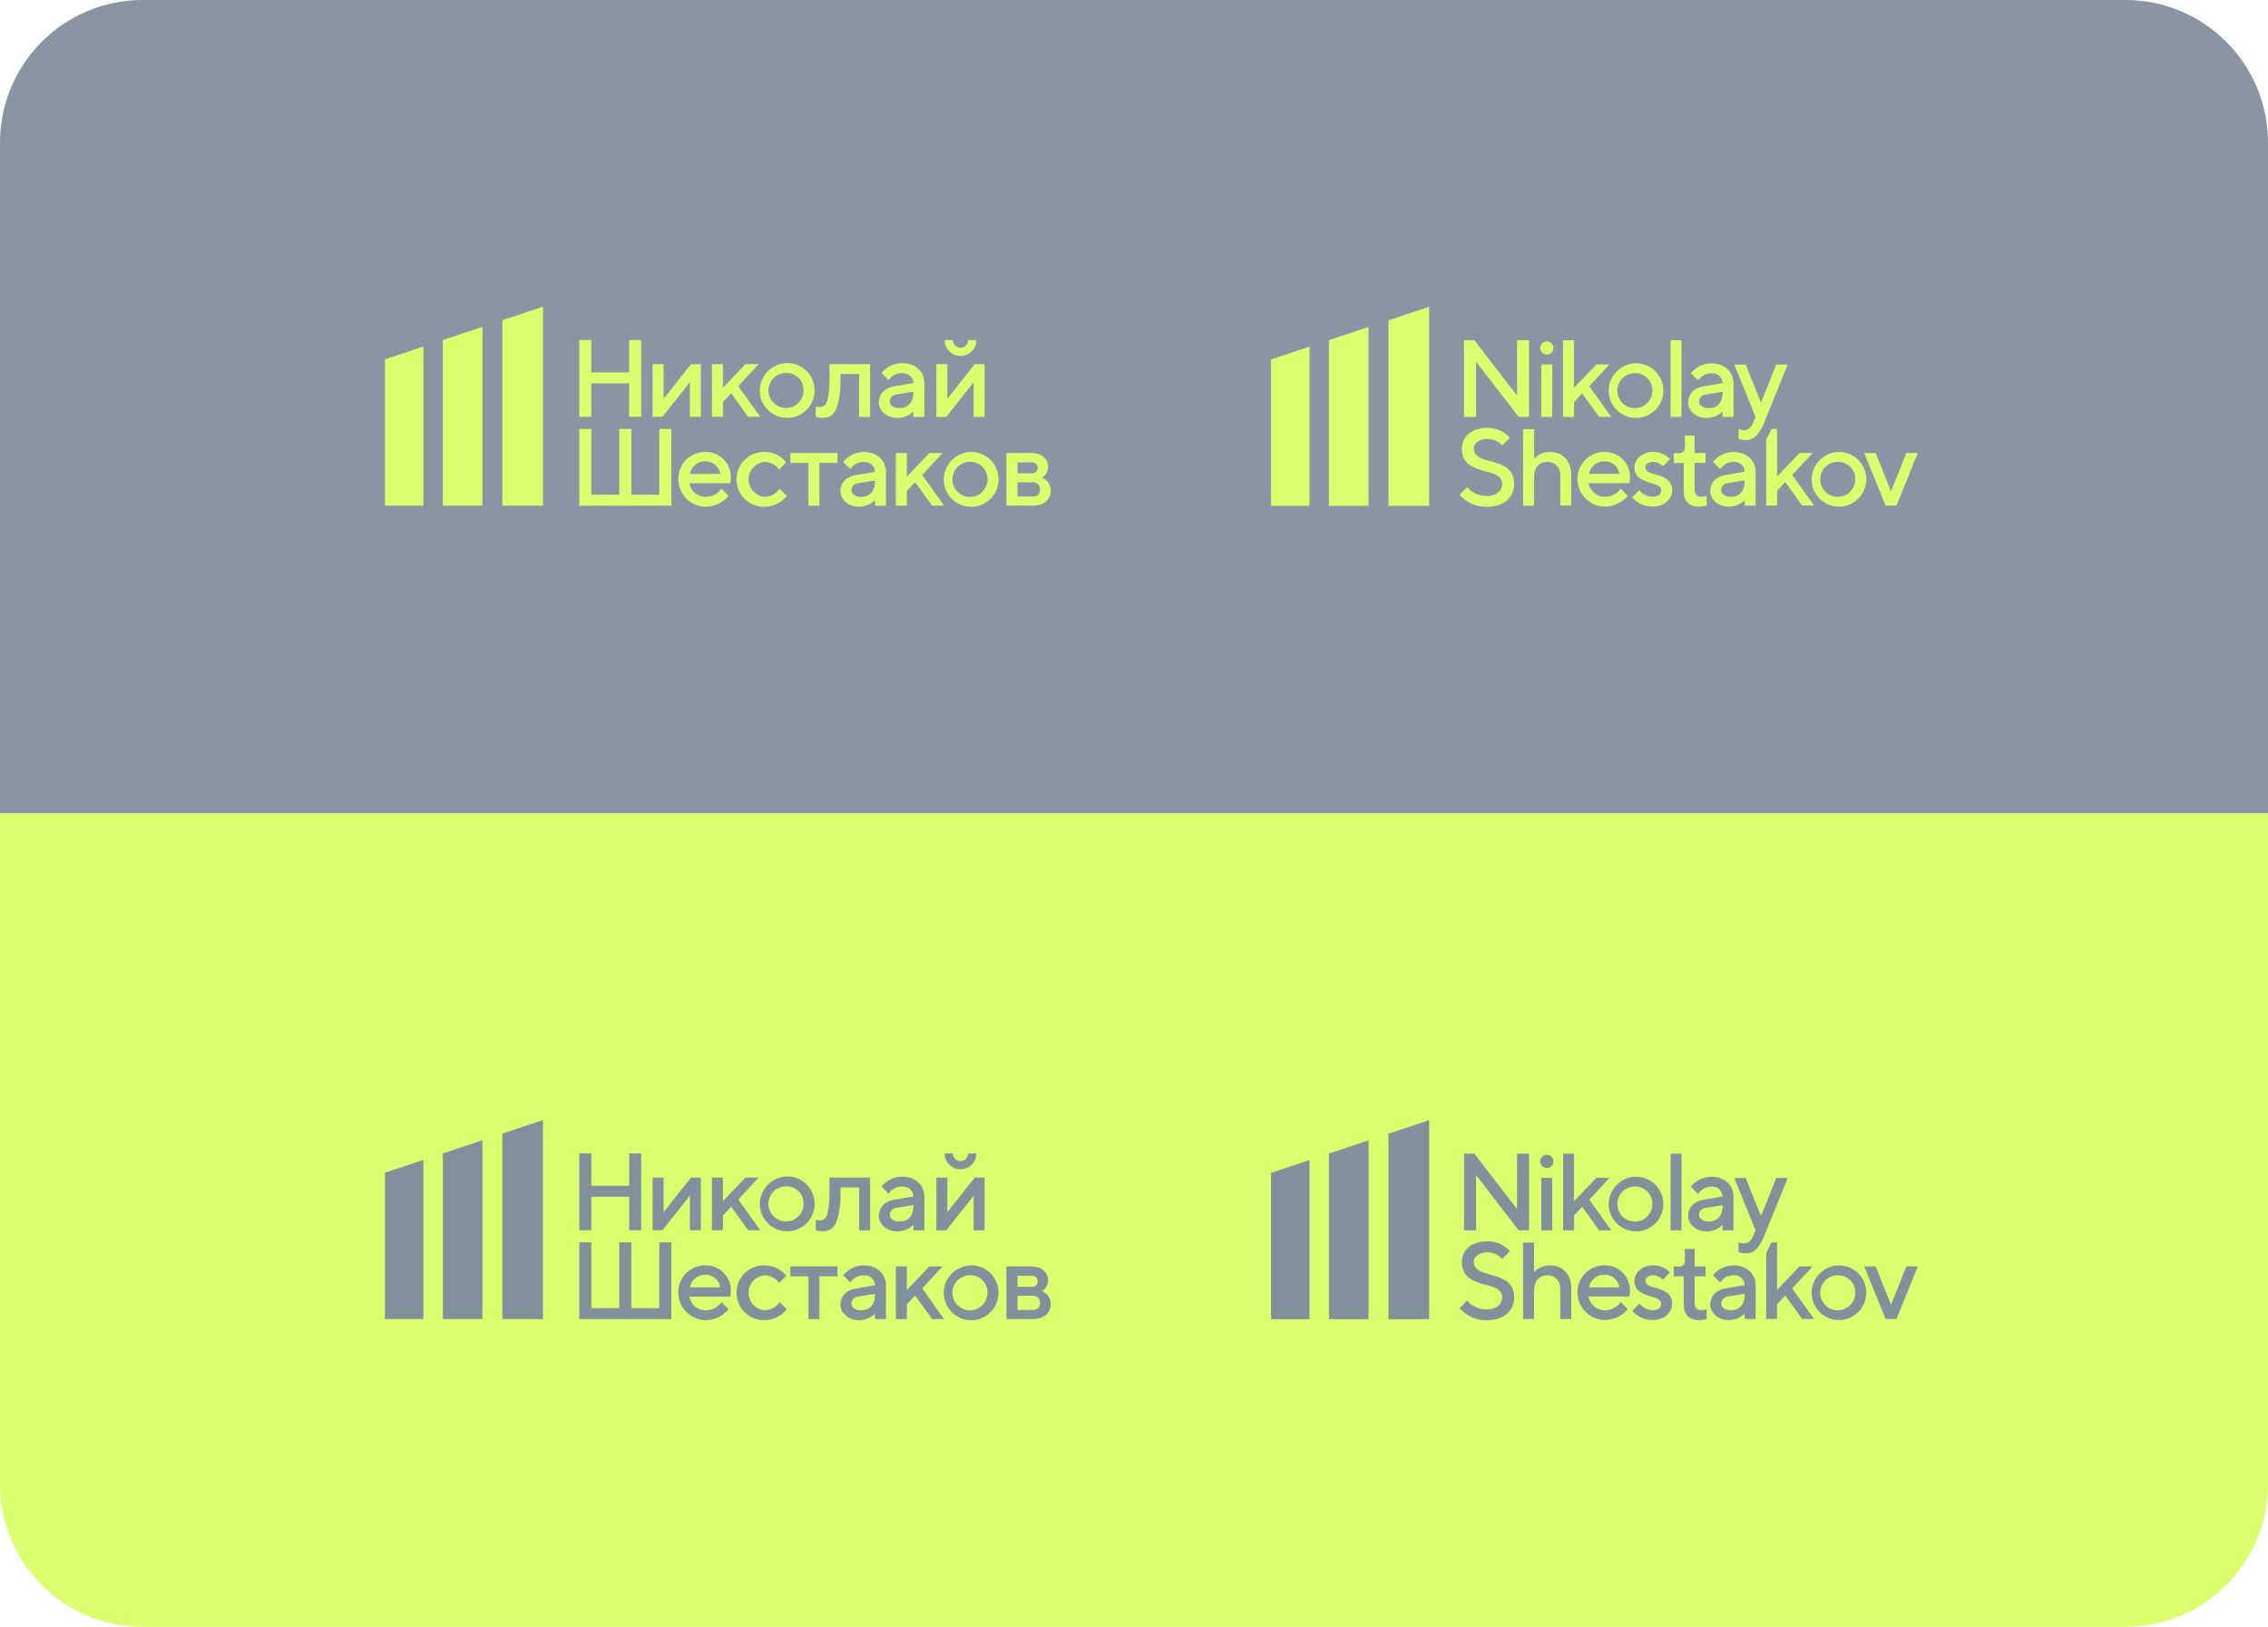
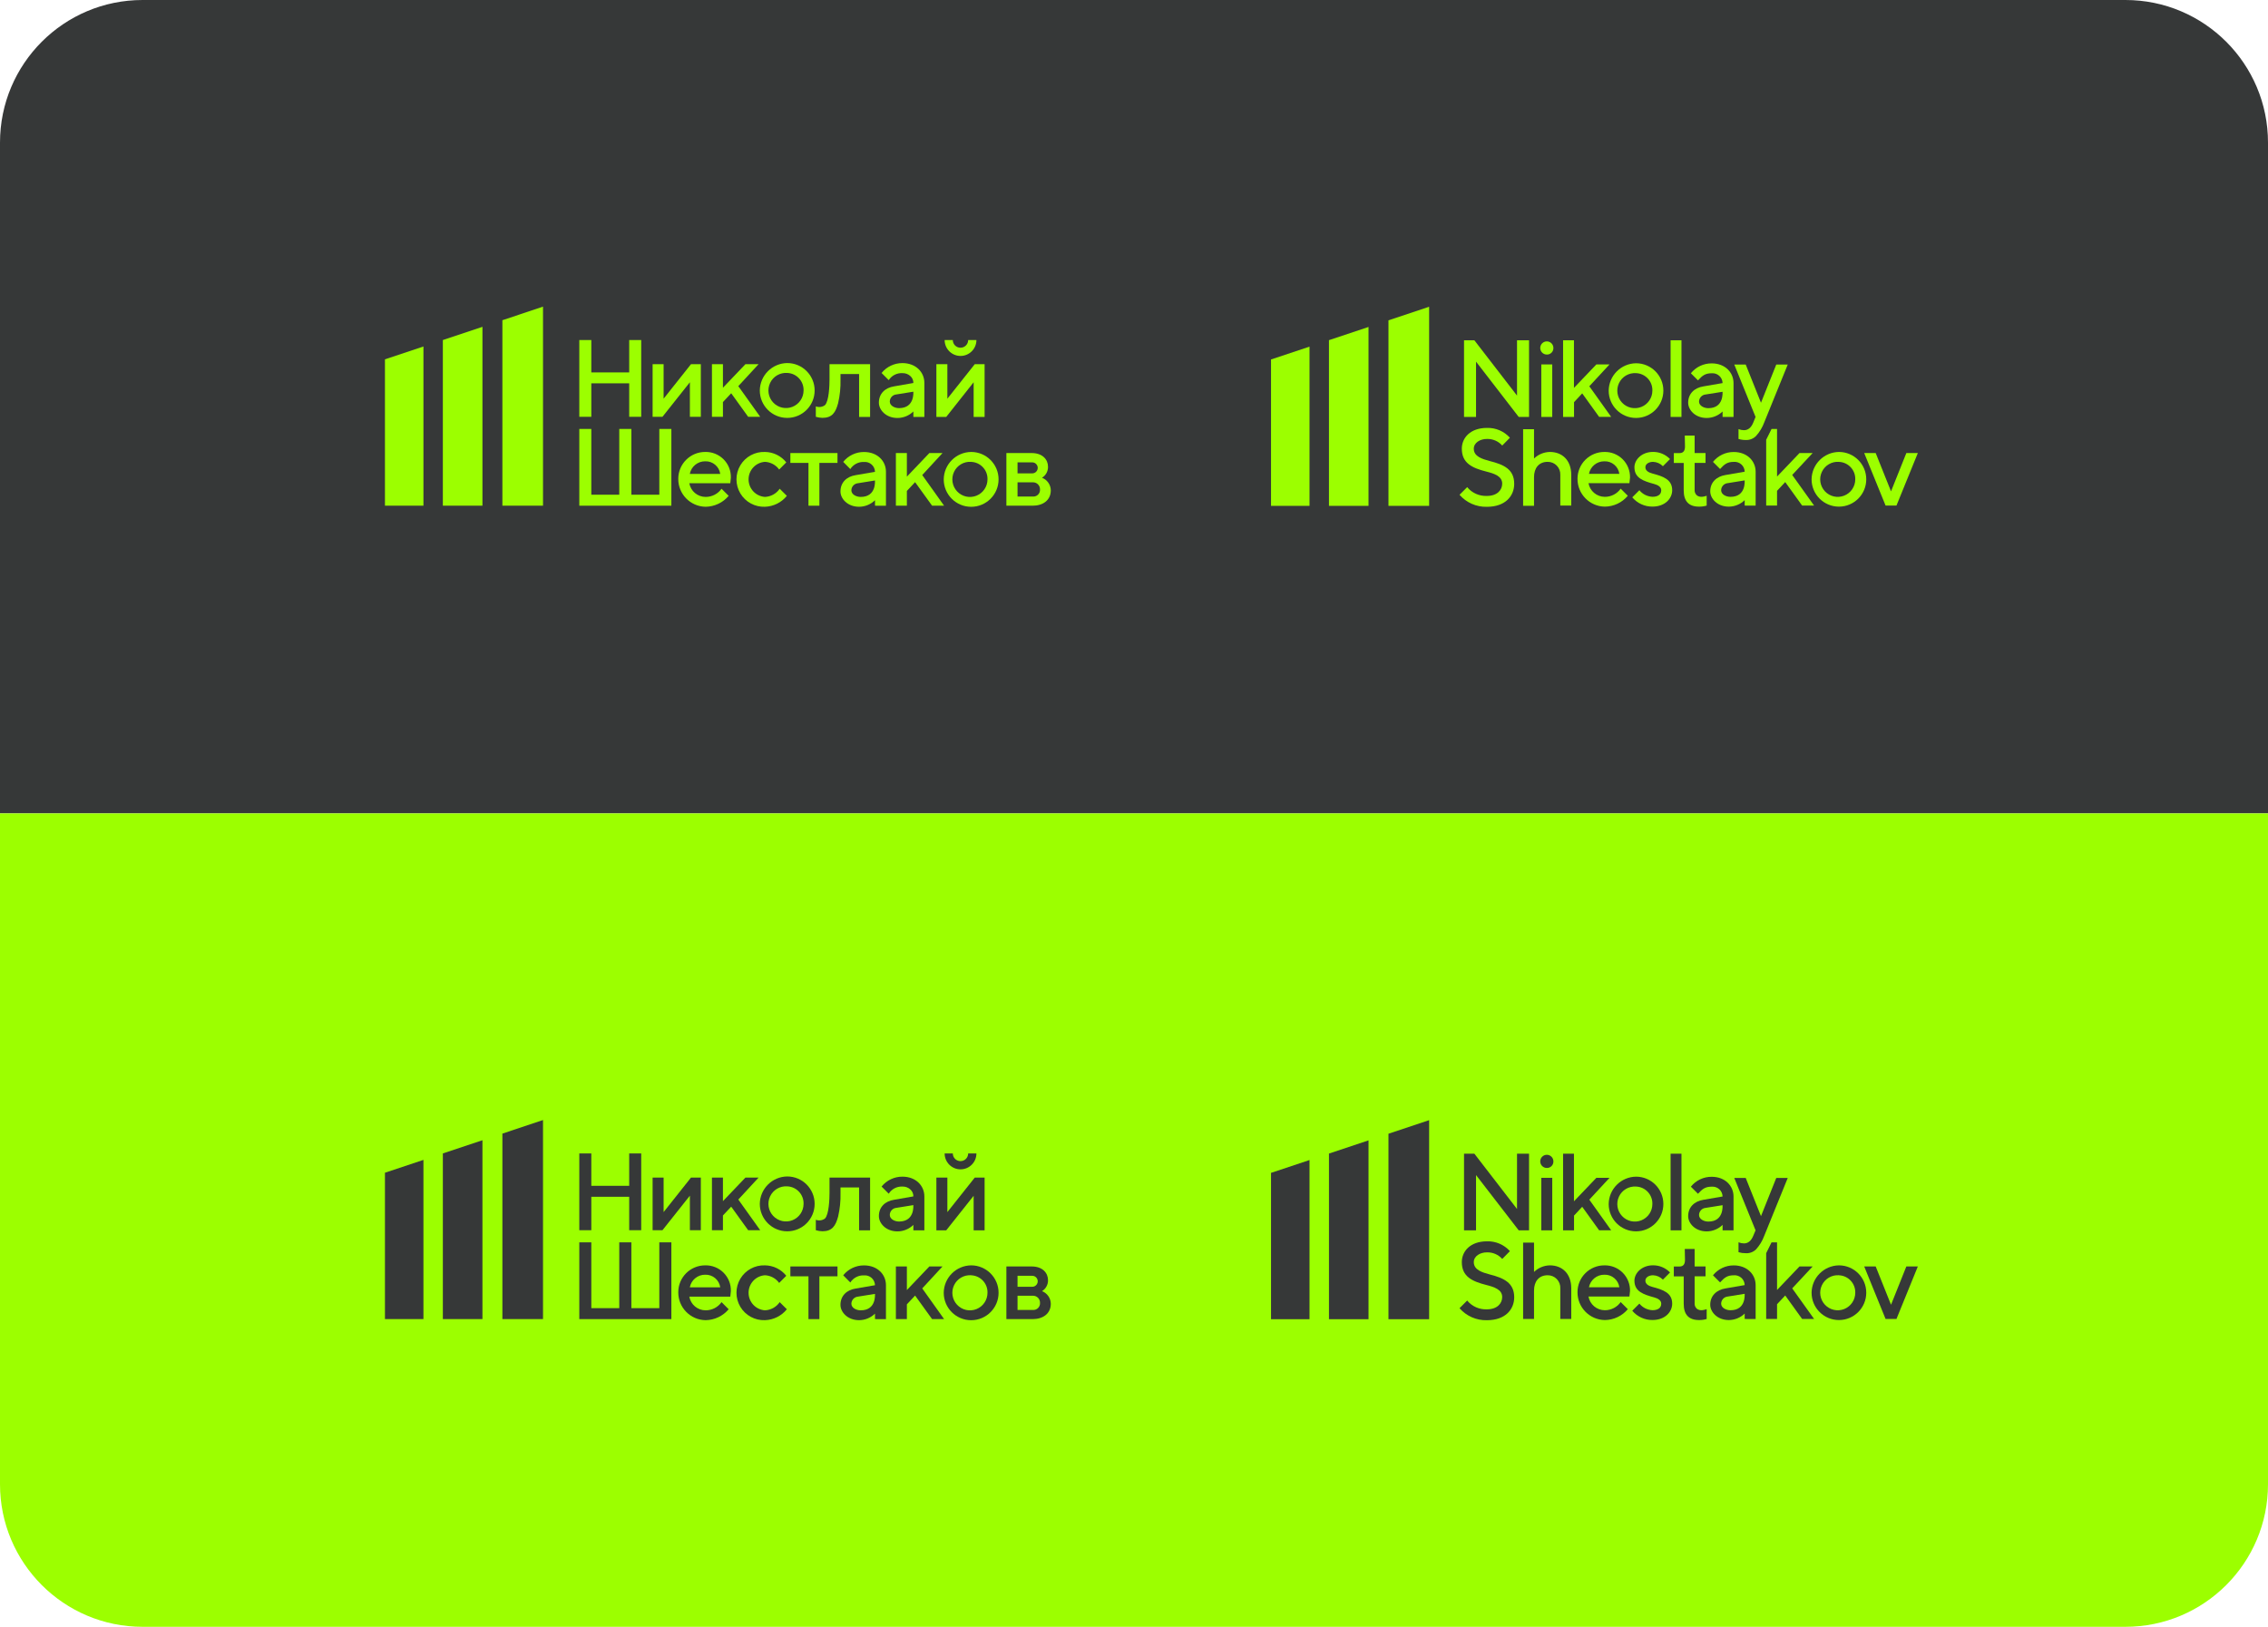
<svg xmlns="http://www.w3.org/2000/svg" viewBox="0 0 555 398">
  <defs>
-     <style>.cls-1{fill:#8a94a2;}.cls-2{fill:#dbfe6f;}.cls-3{fill:#80919b;}</style>
+     <style>.cls-1{fill:#363838;}.cls-2{fill:#9cff00;}</style>
  </defs>
  <g id="Layer_2" data-name="Layer 2">
    <g id="Layer_1-2" data-name="Layer 1">
      <path class="cls-1" d="M555,199H0V34.89A34.89,34.89,0,0,1,34.89,0H520.11A34.89,34.89,0,0,1,555,34.89Z" />
      <polygon class="cls-2" points="320.45 84.8 320.45 123.75 311.03 123.75 311.03 87.94 320.45 84.8" />
      <polygon class="cls-2" points="334.89 79.99 334.89 123.75 325.21 123.75 325.21 83.22 334.89 79.99" />
      <polygon class="cls-2" points="349.72 75.05 349.72 123.75 339.77 123.75 339.77 78.37 349.72 75.05" />
      <path class="cls-2" d="M374.17,83.25V102h-2.53L361.2,88.48V102h-2.94V83.25h2.53l10.44,13.53V83.25Z" />
      <path class="cls-2" d="M378.52,86.74a1.61,1.61,0,1,1,1.61-1.61A1.56,1.56,0,0,1,378.52,86.74ZM379.85,102h-2.68V89.15h2.68Z" />
      <path class="cls-2" d="M388.92,94.5l5.35,7.49h-2.95l-4.14-5.75-2,2.15V102H382.5V83.25h2.66V94.9l5.49-5.75h3.22Z" />
      <path class="cls-2" d="M400.35,88.87a6.69,6.69,0,1,1-6.69,6.7A6.79,6.79,0,0,1,400.35,88.87Zm0,2.42a4.29,4.29,0,1,0,4,4.28A4.15,4.15,0,0,0,400.35,91.29Z" />
      <path class="cls-2" d="M411.47,102h-2.66V83.25h2.66Z" />
      <path class="cls-2" d="M421.53,102v-1.33a5.65,5.65,0,0,1-3.88,1.59c-2.85,0-4.54-2-4.54-3.73,0-2.2,1.51-3.65,3.73-4l4.69-.81a2.46,2.46,0,0,0-2.67-2.4c-1.58,0-2.29.58-3.35,1.74l-1.74-1.74a6.48,6.48,0,0,1,5.09-2.42c3.31,0,5.35,2.24,5.35,4.82V102Zm0-6.15-4.15.66a1.77,1.77,0,0,0-1.61,1.74c0,1,1.17,1.61,2.29,1.61C421.92,99.85,421.5,95.92,421.53,95.84Z" />
      <path class="cls-2" d="M363.72,115.37c-3.49-.88-6-2.07-6-5.6,0-2.66,2.09-5.08,6.15-5.08a7.25,7.25,0,0,1,5.62,2.4L367.61,109a4.82,4.82,0,0,0-3.75-1.61c-1.66,0-3.21.91-3.21,2.4,0,1.89,2.06,2.51,3.89,3,3.44.87,6,2,6,5.58,0,3-2.18,5.62-6.69,5.62a8.56,8.56,0,0,1-6.69-2.94l1.87-1.87a5.94,5.94,0,0,0,4.82,2.15c2.54,0,3.75-1.46,3.75-3C367.61,116.45,365.55,115.84,363.72,115.37Z" />
      <path class="cls-2" d="M375.39,112.18a5.71,5.71,0,0,1,3.88-1.61c3,0,5.23,2,5.23,5.63v7.49h-2.68V116.2a3.06,3.06,0,0,0-3.09-3.21c-2.17,0-3.34,1.53-3.34,3.75v7h-2.67V105h2.67Z" />
      <path class="cls-2" d="M388.72,118.2a4.06,4.06,0,0,0,4,3.35,4.74,4.74,0,0,0,3.88-2l1.74,1.74a7.42,7.42,0,0,1-5.62,2.66,6.78,6.78,0,0,1-6.69-6.82,6.55,6.55,0,0,1,6.56-6.56,6.13,6.13,0,0,1,6.29,6.3l-.15,1.33Zm.11-2.27h7.44a3.57,3.57,0,0,0-3.67-3.07A3.8,3.8,0,0,0,388.83,115.93Z" />
      <path class="cls-2" d="M406.93,114.06a3.55,3.55,0,0,0-2.42-1.07c-.91,0-1.87.45-1.87,1.33s.89,1.3,1.7,1.52c2.65.7,4.86,1.45,4.86,4.1,0,2-1.72,4-4.82,4a6.36,6.36,0,0,1-4.95-2.27l1.74-1.74a4.37,4.37,0,0,0,3.21,1.61c1.16,0,2.14-.44,2.14-1.61,0-.84-.89-1.29-1.69-1.51-2.65-.73-4.87-1.43-4.87-4.11,0-1.79,1.73-3.75,4.55-3.75a5.71,5.71,0,0,1,4.16,1.75Z" />
      <path class="cls-2" d="M412.28,106.56h2.41v4.28h2.67v2.41h-2.67v6.66a1.62,1.62,0,0,0,.45,1.18c.89.89,2.35.2,2.5.2v2.4a6.19,6.19,0,0,1-1.88.26q-3.75,0-3.74-4v-6.69H409.6v-2.41H411c.89,0,1.33-.53,1.33-1.6Z" />
      <path class="cls-2" d="M426.94,123.69v-1.33a5.6,5.6,0,0,1-3.88,1.59c-2.85,0-4.55-2-4.55-3.74,0-2.19,1.52-3.64,3.74-4l4.69-.81a2.46,2.46,0,0,0-2.68-2.4c-1.58,0-2.29.58-3.34,1.74L419.18,113a6.48,6.48,0,0,1,5.08-2.42c3.31,0,5.36,2.24,5.36,4.82v8.3Zm0-6.16-4.15.67a1.77,1.77,0,0,0-1.61,1.74c0,1,1.16,1.61,2.29,1.61C427.33,121.55,426.91,117.62,426.94,117.53Z" />
      <path class="cls-2" d="M438.57,116.2l5.36,7.49H441l-4.14-5.75-2,2.14v3.61h-2.66v-16.1l1.31-2.64h1.35v11.64l5.49-5.75h3.22Z" />
      <path class="cls-2" d="M450,110.57a6.69,6.69,0,1,1-6.69,6.7A6.79,6.79,0,0,1,450,110.57Zm0,2.42a4.29,4.29,0,1,0,4,4.28A4.15,4.15,0,0,0,450,113Z" />
      <path class="cls-2" d="M461.42,123.69l-5.23-12.85H459l3.75,9.37,3.75-9.37h2.81l-5.23,12.85Z" />
      <path class="cls-2" d="M429.6,102l-5.21-12.82h2.8l3.74,9.35,3.74-9.35h2.81l-5.75,14.15a10.26,10.26,0,0,1-2,3.32,3.29,3.29,0,0,1-2.43,1,6.07,6.07,0,0,1-1.87-.26v-2.41a3.72,3.72,0,0,0,1.34.27c1,0,1.77-.63,2.27-1.87Z" />
      <polygon class="cls-2" points="103.62 84.77 103.62 123.72 94.2 123.72 94.2 87.91 103.62 84.77" />
      <polygon class="cls-2" points="118.06 79.96 118.06 123.72 108.37 123.72 108.37 83.19 118.06 79.96" />
      <polygon class="cls-2" points="132.88 75.02 132.88 123.72 122.94 123.72 122.94 78.34 132.88 75.02" />
      <polygon class="cls-2" points="156.91 101.97 153.97 101.97 153.97 93.78 144.7 93.78 144.7 101.97 141.76 101.97 141.76 83.19 144.7 83.19 144.7 91.11 153.97 91.11 153.97 83.19 156.91 83.19 156.91 101.97" />
      <polygon class="cls-2" points="171.5 89.1 171.5 101.97 168.82 101.97 168.82 93.52 162.11 101.97 159.7 101.97 159.7 89.1 162.39 89.1 162.39 97.54 169.09 89.1 171.5 89.1" />
      <polygon class="cls-2" points="180.67 94.47 186.03 101.97 183.08 101.97 178.93 96.21 176.91 98.36 176.91 101.97 174.22 101.97 174.22 89.1 176.91 89.1 176.91 94.86 182.41 89.1 185.63 89.1 180.67 94.47" />
      <path class="cls-2" d="M192.64,88.82a6.71,6.71,0,1,1-6.71,6.71A6.8,6.8,0,0,1,192.64,88.82Zm0,2.42a4.3,4.3,0,1,0,4,4.29A4.16,4.16,0,0,0,192.64,91.24Z" />
      <path class="cls-2" d="M212.92,89.1V102h-2.69V91.51h-4.55v1.35a22.69,22.69,0,0,1-.59,5.8c-.62,2.27-1.47,3.57-3.84,3.57a6.2,6.2,0,0,1-1.61-.26V99.42a2.35,2.35,0,0,0,2.23-.3c1-1,1.12-4.86,1.12-6.27V89.1Z" />
      <path class="cls-2" d="M223.51,102v-1.33a5.62,5.62,0,0,1-3.89,1.59c-2.85,0-4.55-2-4.55-3.74,0-2.21,1.51-3.66,3.74-4l4.7-.82a2.23,2.23,0,0,0-.75-1.71,2.76,2.76,0,0,0-1.93-.7A3.74,3.74,0,0,0,217.48,93l-1.75-1.75a6.53,6.53,0,0,1,5.1-2.42c3.32,0,5.37,2.25,5.37,4.83V102Zm0-6.17-4.16.67a1.76,1.76,0,0,0-1.61,1.74c0,1,1.17,1.61,2.29,1.61C223.9,99.82,223.48,95.89,223.51,95.8Z" />
      <path class="cls-2" d="M240.94,89.1V102h-2.68V93.52L231.55,102h-2.41V89.1h2.69v8.44l6.7-8.44Zm-4-5.91h2a3.89,3.89,0,0,1-7.78,0h2a1.88,1.88,0,1,0,3.76,0Z" />
      <polygon class="cls-2" points="164.29 123.72 141.76 123.72 141.76 104.94 144.7 104.94 144.7 121.03 151.54 121.03 151.54 104.94 154.5 104.94 154.5 121.03 161.34 121.03 161.34 104.94 164.29 104.94 164.29 123.72" />
      <path class="cls-2" d="M168.68,118.22a4.05,4.05,0,0,0,4,3.35,4.75,4.75,0,0,0,3.89-2l1.74,1.74a7.51,7.51,0,0,1-5.63,2.67,6.78,6.78,0,0,1-6.7-6.84,6.57,6.57,0,0,1,6.56-6.57,6.13,6.13,0,0,1,6.31,6.31l-.14,1.34Zm.12-2.28h7.45a3.59,3.59,0,0,0-3.68-3.08A3.8,3.8,0,0,0,168.8,115.94Z" />
      <path class="cls-2" d="M187.19,110.57a6.77,6.77,0,0,1,5.22,2.55l-1.74,1.75a4.57,4.57,0,0,0-3.48-1.88,4.3,4.3,0,0,0,0,8.58,4.63,4.63,0,0,0,3.61-2l1.75,1.74a7.19,7.19,0,0,1-5.36,2.67,6.71,6.71,0,1,1,0-13.41Z" />
      <polygon class="cls-2" points="193.41 110.84 204.94 110.84 204.94 113.25 200.51 113.25 200.51 123.72 197.84 123.72 197.84 113.25 193.41 113.25 193.41 110.84" />
      <path class="cls-2" d="M214.12,123.72v-1.34a5.61,5.61,0,0,1-3.89,1.6c-2.86,0-4.56-2-4.56-3.74,0-2.21,1.51-3.66,3.74-4l4.71-.81a2.48,2.48,0,0,0-2.69-2.41,3.77,3.77,0,0,0-3.35,1.74L206.34,113a6.48,6.48,0,0,1,5.09-2.42c3.32,0,5.37,2.24,5.37,4.83v8.32Zm0-6.17-4.17.67a1.77,1.77,0,0,0-1.61,1.74c0,1,1.17,1.61,2.29,1.61C214.5,121.57,214.09,117.64,214.12,117.55Z" />
      <polygon class="cls-2" points="225.68 116.22 231.03 123.72 228.09 123.72 223.93 117.96 221.92 120.11 221.92 123.72 219.23 123.72 219.23 110.84 221.92 110.84 221.92 116.61 227.42 110.84 230.64 110.84 225.68 116.22" />
      <path class="cls-2" d="M237.65,110.57a6.71,6.71,0,1,1-6.71,6.71A6.79,6.79,0,0,1,237.65,110.57Zm0,2.42a4.3,4.3,0,1,0,4,4.29A4.16,4.16,0,0,0,237.65,113Z" />
      <path class="cls-2" d="M252.46,110.84c2.66,0,4,1.58,4,3.36a3.08,3.08,0,0,1-1.47,2.68,3.36,3.36,0,0,1,2.15,3.08c0,2.42-1.92,3.76-4.43,3.76h-6.44V110.84Zm0,2.28H249v2.69h3.48a1.35,1.35,0,1,0,0-2.69ZM249,118v3.48h3.75a1.63,1.63,0,0,0,1.75-1.74,1.7,1.7,0,0,0-1.75-1.74Z" />
      <path class="cls-2" d="M520.11,398H34.89A34.89,34.89,0,0,1,0,363.11V199H555V363.11A34.89,34.89,0,0,1,520.11,398Z" />
-       <polygon class="cls-3" points="320.45 283.8 320.45 322.75 311.03 322.75 311.03 286.94 320.45 283.8" />
-       <polygon class="cls-3" points="334.89 278.99 334.89 322.75 325.21 322.75 325.21 282.22 334.89 278.99" />
-       <polygon class="cls-3" points="349.72 274.05 349.72 322.75 339.77 322.75 339.77 277.37 349.72 274.05" />
-       <path class="cls-3" d="M374.17,282.25V301h-2.53L361.2,287.48V301h-2.94V282.25h2.53l10.44,13.53V282.25Z" />
-       <path class="cls-3" d="M378.52,285.74a1.61,1.61,0,1,1,1.61-1.61A1.56,1.56,0,0,1,378.52,285.74ZM379.85,301h-2.68V288.15h2.68Z" />
-       <path class="cls-3" d="M388.92,293.5l5.35,7.49h-2.95l-4.14-5.75-2,2.15V301H382.5V282.25h2.66V293.9l5.49-5.75h3.22Z" />
-       <path class="cls-3" d="M400.35,287.87a6.69,6.69,0,1,1-6.69,6.7A6.79,6.79,0,0,1,400.35,287.87Zm0,2.42a4.29,4.29,0,1,0,4,4.28A4.15,4.15,0,0,0,400.35,290.29Z" />
-       <path class="cls-3" d="M411.47,301h-2.66V282.25h2.66Z" />
-       <path class="cls-3" d="M421.53,301v-1.33a5.65,5.65,0,0,1-3.88,1.59c-2.85,0-4.54-2-4.54-3.73,0-2.2,1.51-3.65,3.73-4l4.69-.81a2.46,2.46,0,0,0-2.67-2.4c-1.58,0-2.29.58-3.35,1.74l-1.74-1.74a6.48,6.48,0,0,1,5.09-2.42c3.31,0,5.35,2.24,5.35,4.82V301Zm0-6.15-4.15.66a1.77,1.77,0,0,0-1.61,1.74c0,1,1.17,1.61,2.29,1.61C421.92,298.85,421.5,294.92,421.53,294.84Z" />
-       <path class="cls-3" d="M363.72,314.37c-3.49-.88-6-2.07-6-5.6,0-2.66,2.09-5.08,6.15-5.08a7.25,7.25,0,0,1,5.62,2.4L367.61,308a4.82,4.82,0,0,0-3.75-1.61c-1.66,0-3.21.91-3.21,2.4,0,1.89,2.06,2.51,3.89,3,3.44.87,6,2.05,6,5.58,0,3-2.18,5.62-6.69,5.62a8.56,8.56,0,0,1-6.69-2.94l1.87-1.87a5.94,5.94,0,0,0,4.82,2.15c2.54,0,3.75-1.46,3.75-3C367.61,315.45,365.55,314.84,363.72,314.37Z" />
-       <path class="cls-3" d="M375.39,311.18a5.71,5.71,0,0,1,3.88-1.61c3,0,5.23,2,5.23,5.63v7.49h-2.68V315.2a3.06,3.06,0,0,0-3.09-3.21c-2.17,0-3.34,1.53-3.34,3.75v6.95h-2.67V304h2.67Z" />
-       <path class="cls-3" d="M388.72,317.2a4.06,4.06,0,0,0,4,3.35,4.74,4.74,0,0,0,3.88-2l1.74,1.74a7.42,7.42,0,0,1-5.62,2.66,6.78,6.78,0,0,1-6.69-6.82,6.55,6.55,0,0,1,6.56-6.56,6.13,6.13,0,0,1,6.29,6.3l-.15,1.33Zm.11-2.27h7.44a3.57,3.57,0,0,0-3.67-3.07A3.8,3.8,0,0,0,388.83,314.93Z" />
-       <path class="cls-3" d="M406.93,313.06a3.55,3.55,0,0,0-2.42-1.07c-.91,0-1.87.45-1.87,1.33s.89,1.3,1.7,1.52c2.65.7,4.86,1.45,4.86,4.1,0,2-1.72,4-4.82,4a6.36,6.36,0,0,1-4.95-2.27l1.74-1.74a4.37,4.37,0,0,0,3.21,1.61c1.16,0,2.14-.44,2.14-1.61,0-.84-.89-1.29-1.69-1.51-2.65-.73-4.87-1.43-4.87-4.11,0-1.79,1.73-3.75,4.55-3.75a5.71,5.71,0,0,1,4.16,1.75Z" />
-       <path class="cls-3" d="M412.28,305.56h2.41v4.28h2.67v2.41h-2.67v6.66a1.62,1.62,0,0,0,.45,1.18c.89.89,2.35.2,2.5.2v2.4a6.19,6.19,0,0,1-1.88.26q-3.75,0-3.74-4v-6.69H409.6v-2.41H411c.89,0,1.33-.53,1.33-1.6Z" />
-       <path class="cls-3" d="M426.94,322.69v-1.33a5.6,5.6,0,0,1-3.88,1.59c-2.85,0-4.55-2-4.55-3.74,0-2.19,1.52-3.64,3.74-4l4.69-.81a2.46,2.46,0,0,0-2.68-2.4c-1.58,0-2.29.58-3.34,1.74L419.18,312a6.48,6.48,0,0,1,5.08-2.42c3.31,0,5.36,2.24,5.36,4.82v8.3Zm0-6.16-4.15.67a1.77,1.77,0,0,0-1.61,1.74c0,1,1.16,1.61,2.29,1.61C427.33,320.55,426.91,316.62,426.94,316.53Z" />
-       <path class="cls-3" d="M438.57,315.2l5.36,7.49H441l-4.14-5.75-2,2.14v3.61h-2.66v-16.1l1.31-2.64h1.35v11.64l5.49-5.75h3.22Z" />
-       <path class="cls-3" d="M450,309.57a6.69,6.69,0,1,1-6.69,6.7A6.79,6.79,0,0,1,450,309.57Zm0,2.42a4.29,4.29,0,1,0,4,4.28A4.15,4.15,0,0,0,450,312Z" />
-       <path class="cls-3" d="M461.42,322.69l-5.23-12.85H459l3.75,9.37,3.75-9.37h2.81l-5.23,12.85Z" />
-       <path class="cls-3" d="M429.6,301l-5.21-12.82h2.8l3.74,9.35,3.74-9.35h2.81l-5.75,14.15a10.26,10.26,0,0,1-2,3.32,3.29,3.29,0,0,1-2.43.95,7.91,7.91,0,0,1-1-.06,3.7,3.7,0,0,1-.69-.15l-.18-.05v-2.41a3.72,3.72,0,0,0,1.34.27c1,0,1.77-.63,2.27-1.87Z" />
-       <polygon class="cls-3" points="103.62 283.77 103.62 322.72 94.2 322.72 94.2 286.91 103.62 283.77" />
-       <polygon class="cls-3" points="118.06 278.96 118.06 322.72 108.37 322.72 108.37 282.19 118.06 278.96" />
-       <polygon class="cls-3" points="132.88 274.02 132.88 322.72 122.94 322.72 122.94 277.34 132.88 274.02" />
-       <polygon class="cls-3" points="156.91 300.97 153.97 300.97 153.97 292.79 144.7 292.79 144.7 300.97 141.76 300.97 141.76 282.19 144.7 282.19 144.7 290.11 153.97 290.11 153.97 282.19 156.91 282.19 156.91 300.97" />
-       <polygon class="cls-3" points="171.5 288.1 171.5 300.97 168.82 300.97 168.82 292.52 162.11 300.97 159.7 300.97 159.7 288.1 162.39 288.1 162.39 296.54 169.09 288.1 171.5 288.1" />
-       <polygon class="cls-3" points="180.67 293.47 186.03 300.97 183.08 300.97 178.93 295.21 176.91 297.36 176.91 300.97 174.22 300.97 174.22 288.1 176.91 288.1 176.91 293.86 182.41 288.1 185.63 288.1 180.67 293.47" />
-       <path class="cls-3" d="M192.64,287.82a6.71,6.71,0,1,1-6.71,6.71A6.8,6.8,0,0,1,192.64,287.82Zm0,2.42a4.3,4.3,0,1,0,4,4.29A4.16,4.16,0,0,0,192.64,290.24Z" />
-       <path class="cls-3" d="M212.92,288.1V301h-2.69V290.51h-4.55v1.35a22.69,22.69,0,0,1-.59,5.8c-.62,2.27-1.47,3.57-3.84,3.57a6.2,6.2,0,0,1-1.61-.26v-2.55a2.35,2.35,0,0,0,2.23-.3c1-1,1.12-4.86,1.12-6.27V288.1Z" />
-       <path class="cls-3" d="M223.51,301v-1.33a5.62,5.62,0,0,1-3.89,1.59c-2.85,0-4.55-2-4.55-3.74,0-2.21,1.51-3.66,3.74-4l4.7-.82a2.23,2.23,0,0,0-.75-1.71,2.76,2.76,0,0,0-1.93-.7,3.74,3.74,0,0,0-3.35,1.75l-1.75-1.75a6.53,6.53,0,0,1,5.1-2.42c3.32,0,5.37,2.25,5.37,4.83V301Zm0-6.17-4.16.67a1.76,1.76,0,0,0-1.61,1.74c0,1,1.17,1.61,2.29,1.61C223.9,298.82,223.48,294.89,223.51,294.8Z" />
-       <path class="cls-3" d="M240.94,288.1V301h-2.68v-8.45L231.55,301h-2.41V288.1h2.69v8.44l6.7-8.44Zm-4-5.91h2a3.89,3.89,0,0,1-7.78,0h2a1.88,1.88,0,0,0,3.76,0Z" />
-       <polygon class="cls-3" points="164.29 322.72 141.76 322.72 141.76 303.94 144.7 303.94 144.7 320.04 151.54 320.04 151.54 303.94 154.5 303.94 154.5 320.04 161.34 320.04 161.34 303.94 164.29 303.94 164.29 322.72" />
-       <path class="cls-3" d="M168.68,317.22a4.05,4.05,0,0,0,4,3.35,4.75,4.75,0,0,0,3.89-2l1.74,1.74a7.51,7.51,0,0,1-5.63,2.67,6.78,6.78,0,0,1-6.7-6.84,6.57,6.57,0,0,1,6.56-6.57,6.13,6.13,0,0,1,6.31,6.31l-.14,1.34Zm.12-2.28h7.45a3.59,3.59,0,0,0-3.68-3.08A3.8,3.8,0,0,0,168.8,314.94Z" />
-       <path class="cls-3" d="M187.19,309.57a6.77,6.77,0,0,1,5.22,2.55l-1.74,1.75a4.57,4.57,0,0,0-3.48-1.88,4.3,4.3,0,0,0,0,8.58,4.63,4.63,0,0,0,3.61-2l1.75,1.74a7.19,7.19,0,0,1-5.36,2.67,6.71,6.71,0,1,1,0-13.41Z" />
-       <polygon class="cls-3" points="193.41 309.84 204.94 309.84 204.94 312.25 200.51 312.25 200.51 322.72 197.84 322.72 197.84 312.25 193.41 312.25 193.41 309.84" />
-       <path class="cls-3" d="M214.12,322.72v-1.34a5.61,5.61,0,0,1-3.89,1.6c-2.86,0-4.56-2-4.56-3.74,0-2.21,1.51-3.66,3.74-4l4.71-.81a2.48,2.48,0,0,0-2.69-2.41,3.77,3.77,0,0,0-3.35,1.74L206.34,312a6.48,6.48,0,0,1,5.09-2.42c3.32,0,5.37,2.24,5.37,4.83v8.32Zm0-6.17-4.17.67a1.77,1.77,0,0,0-1.61,1.74c0,1,1.17,1.61,2.29,1.61C214.5,320.57,214.09,316.64,214.12,316.55Z" />
-       <polygon class="cls-3" points="225.68 315.21 231.03 322.72 228.09 322.72 223.93 316.96 221.92 319.11 221.92 322.72 219.23 322.72 219.23 309.84 221.92 309.84 221.92 315.61 227.42 309.84 230.64 309.84 225.68 315.21" />
-       <path class="cls-3" d="M237.65,309.57a6.71,6.71,0,1,1-6.71,6.71A6.79,6.79,0,0,1,237.65,309.57Zm0,2.42a4.3,4.3,0,1,0,4,4.29A4.16,4.16,0,0,0,237.65,312Z" />
-       <path class="cls-3" d="M252.46,309.84c2.66,0,4,1.58,4,3.36a3.08,3.08,0,0,1-1.47,2.68,3.36,3.36,0,0,1,2.15,3.08c0,2.42-1.92,3.76-4.43,3.76h-6.44V309.84Zm0,2.28H249v2.69h3.48a1.35,1.35,0,1,0,0-2.69ZM249,317v3.48h3.75a1.63,1.63,0,0,0,1.75-1.74,1.7,1.7,0,0,0-1.75-1.74Z" />
+       <polygon class="cls-1" points="320.45 283.8 320.45 322.75 311.03 322.75 311.03 286.94 320.45 283.8" />
+       <polygon class="cls-1" points="334.89 278.99 334.89 322.75 325.21 322.75 325.21 282.22 334.89 278.99" />
+       <polygon class="cls-1" points="349.72 274.05 349.72 322.75 339.77 322.75 339.77 277.37 349.72 274.05" />
+       <path class="cls-1" d="M374.17,282.25V301h-2.53L361.2,287.48V301h-2.94V282.25h2.53l10.44,13.53V282.25Z" />
+       <path class="cls-1" d="M378.52,285.74a1.61,1.61,0,1,1,1.61-1.61A1.56,1.56,0,0,1,378.52,285.74ZM379.85,301h-2.68V288.15h2.68Z" />
+       <path class="cls-1" d="M388.92,293.5l5.35,7.49h-2.95l-4.14-5.75-2,2.15V301H382.5V282.25h2.66V293.9l5.49-5.75h3.22Z" />
+       <path class="cls-1" d="M400.35,287.87a6.69,6.69,0,1,1-6.69,6.7A6.79,6.79,0,0,1,400.35,287.87Zm0,2.42a4.29,4.29,0,1,0,4,4.28A4.15,4.15,0,0,0,400.35,290.29Z" />
+       <path class="cls-1" d="M411.47,301h-2.66V282.25h2.66Z" />
+       <path class="cls-1" d="M421.53,301v-1.33a5.65,5.65,0,0,1-3.88,1.59c-2.85,0-4.54-2-4.54-3.73,0-2.2,1.51-3.65,3.73-4l4.69-.81a2.46,2.46,0,0,0-2.67-2.4c-1.58,0-2.29.58-3.35,1.74l-1.74-1.74a6.48,6.48,0,0,1,5.09-2.42c3.31,0,5.35,2.24,5.35,4.82V301Zm0-6.15-4.15.66a1.77,1.77,0,0,0-1.61,1.74c0,1,1.17,1.61,2.29,1.61C421.92,298.85,421.5,294.92,421.53,294.84Z" />
+       <path class="cls-1" d="M363.72,314.37c-3.49-.88-6-2.07-6-5.6,0-2.66,2.09-5.08,6.15-5.08a7.25,7.25,0,0,1,5.62,2.4L367.61,308a4.82,4.82,0,0,0-3.75-1.61c-1.66,0-3.21.91-3.21,2.4,0,1.89,2.06,2.51,3.89,3,3.44.87,6,2.05,6,5.58,0,3-2.18,5.62-6.69,5.62a8.56,8.56,0,0,1-6.69-2.94l1.87-1.87a5.94,5.94,0,0,0,4.82,2.15c2.54,0,3.75-1.46,3.75-3C367.61,315.45,365.55,314.84,363.72,314.37Z" />
+       <path class="cls-1" d="M375.39,311.18a5.71,5.71,0,0,1,3.88-1.61c3,0,5.23,2,5.23,5.63v7.49h-2.68V315.2a3.06,3.06,0,0,0-3.09-3.21c-2.17,0-3.34,1.53-3.34,3.75v6.95h-2.67V304h2.67Z" />
+       <path class="cls-1" d="M388.72,317.2a4.06,4.06,0,0,0,4,3.35,4.74,4.74,0,0,0,3.88-2l1.74,1.74a7.42,7.42,0,0,1-5.62,2.66,6.78,6.78,0,0,1-6.69-6.82,6.55,6.55,0,0,1,6.56-6.56,6.13,6.13,0,0,1,6.29,6.3l-.15,1.33Zm.11-2.27h7.44a3.57,3.57,0,0,0-3.67-3.07A3.8,3.8,0,0,0,388.83,314.93Z" />
+       <path class="cls-1" d="M406.93,313.06a3.55,3.55,0,0,0-2.42-1.07c-.91,0-1.87.45-1.87,1.33s.89,1.3,1.7,1.52c2.65.7,4.86,1.45,4.86,4.1,0,2-1.72,4-4.82,4a6.36,6.36,0,0,1-4.95-2.27l1.74-1.74a4.37,4.37,0,0,0,3.21,1.61c1.16,0,2.14-.44,2.14-1.61,0-.84-.89-1.29-1.69-1.51-2.65-.73-4.87-1.43-4.87-4.11,0-1.79,1.73-3.75,4.55-3.75a5.71,5.71,0,0,1,4.16,1.75Z" />
+       <path class="cls-1" d="M412.28,305.56h2.41v4.28h2.67v2.41h-2.67v6.66a1.62,1.62,0,0,0,.45,1.18c.89.89,2.35.2,2.5.2v2.4a6.19,6.19,0,0,1-1.88.26q-3.75,0-3.74-4v-6.69H409.6v-2.41H411c.89,0,1.33-.53,1.33-1.6Z" />
+       <path class="cls-1" d="M426.94,322.69v-1.33a5.6,5.6,0,0,1-3.88,1.59c-2.85,0-4.55-2-4.55-3.74,0-2.19,1.52-3.64,3.74-4l4.69-.81a2.46,2.46,0,0,0-2.68-2.4c-1.58,0-2.29.58-3.34,1.74L419.18,312a6.48,6.48,0,0,1,5.08-2.42c3.31,0,5.36,2.24,5.36,4.82v8.3Zm0-6.16-4.15.67a1.77,1.77,0,0,0-1.61,1.74c0,1,1.16,1.61,2.29,1.61C427.33,320.55,426.91,316.62,426.94,316.53Z" />
+       <path class="cls-1" d="M438.57,315.2l5.36,7.49H441l-4.14-5.75-2,2.14v3.61h-2.66v-16.1l1.31-2.64h1.35v11.64l5.49-5.75h3.22Z" />
+       <path class="cls-1" d="M450,309.57a6.69,6.69,0,1,1-6.69,6.7A6.79,6.79,0,0,1,450,309.57Zm0,2.42a4.29,4.29,0,1,0,4,4.28A4.15,4.15,0,0,0,450,312Z" />
+       <path class="cls-1" d="M461.42,322.69l-5.23-12.85H459l3.75,9.37,3.75-9.37h2.81l-5.23,12.85Z" />
+       <path class="cls-1" d="M429.6,301l-5.21-12.82h2.8l3.74,9.35,3.74-9.35h2.81l-5.75,14.15a10.26,10.26,0,0,1-2,3.32,3.29,3.29,0,0,1-2.43.95,7.91,7.91,0,0,1-1-.06,3.7,3.7,0,0,1-.69-.15l-.18-.05v-2.41a3.72,3.72,0,0,0,1.34.27c1,0,1.77-.63,2.27-1.87Z" />
+       <polygon class="cls-1" points="103.62 283.77 103.62 322.72 94.2 322.72 94.2 286.91 103.62 283.77" />
+       <polygon class="cls-1" points="118.06 278.96 118.06 322.72 108.37 322.72 108.37 282.19 118.06 278.96" />
+       <polygon class="cls-1" points="132.88 274.02 132.88 322.72 122.94 322.72 122.94 277.34 132.88 274.02" />
+       <polygon class="cls-1" points="156.91 300.97 153.97 300.97 153.97 292.79 144.7 292.79 144.7 300.97 141.76 300.97 141.76 282.19 144.7 282.19 144.7 290.11 153.97 290.11 153.97 282.19 156.91 282.19 156.91 300.97" />
+       <polygon class="cls-1" points="171.5 288.1 171.5 300.97 168.82 300.97 168.82 292.52 162.11 300.97 159.7 300.97 159.7 288.1 162.39 288.1 162.39 296.54 169.09 288.1 171.5 288.1" />
+       <polygon class="cls-1" points="180.67 293.47 186.03 300.97 183.08 300.97 178.93 295.21 176.91 297.36 176.91 300.97 174.22 300.97 174.22 288.1 176.91 288.1 176.91 293.86 182.41 288.1 185.63 288.1 180.67 293.47" />
+       <path class="cls-1" d="M192.64,287.82a6.71,6.71,0,1,1-6.71,6.71A6.8,6.8,0,0,1,192.64,287.82Zm0,2.42a4.3,4.3,0,1,0,4,4.29A4.16,4.16,0,0,0,192.64,290.24Z" />
+       <path class="cls-1" d="M212.92,288.1V301h-2.69V290.51h-4.55v1.35a22.69,22.69,0,0,1-.59,5.8c-.62,2.27-1.47,3.57-3.84,3.57a6.2,6.2,0,0,1-1.61-.26v-2.55a2.35,2.35,0,0,0,2.23-.3c1-1,1.12-4.86,1.12-6.27V288.1Z" />
+       <path class="cls-1" d="M223.51,301v-1.33a5.62,5.62,0,0,1-3.89,1.59c-2.85,0-4.55-2-4.55-3.74,0-2.21,1.51-3.66,3.74-4l4.7-.82a2.23,2.23,0,0,0-.75-1.71,2.76,2.76,0,0,0-1.93-.7,3.74,3.74,0,0,0-3.35,1.75l-1.75-1.75a6.53,6.53,0,0,1,5.1-2.42c3.32,0,5.37,2.25,5.37,4.83V301Zm0-6.17-4.16.67a1.76,1.76,0,0,0-1.61,1.74c0,1,1.17,1.61,2.29,1.61C223.9,298.82,223.48,294.89,223.51,294.8Z" />
+       <path class="cls-1" d="M240.94,288.1V301h-2.68v-8.45L231.55,301h-2.41V288.1h2.69v8.44l6.7-8.44Zm-4-5.91h2a3.89,3.89,0,0,1-7.78,0h2a1.88,1.88,0,0,0,3.76,0Z" />
+       <polygon class="cls-1" points="164.29 322.72 141.76 322.72 141.76 303.94 144.7 303.94 144.7 320.04 151.54 320.04 151.54 303.94 154.5 303.94 154.5 320.04 161.34 320.04 161.34 303.94 164.29 303.94 164.29 322.72" />
+       <path class="cls-1" d="M168.68,317.22a4.05,4.05,0,0,0,4,3.35,4.75,4.75,0,0,0,3.89-2l1.74,1.74a7.51,7.51,0,0,1-5.63,2.67,6.78,6.78,0,0,1-6.7-6.84,6.57,6.57,0,0,1,6.56-6.57,6.13,6.13,0,0,1,6.31,6.31l-.14,1.34Zm.12-2.28h7.45a3.59,3.59,0,0,0-3.68-3.08A3.8,3.8,0,0,0,168.8,314.94Z" />
+       <path class="cls-1" d="M187.19,309.57a6.77,6.77,0,0,1,5.22,2.55l-1.74,1.75a4.57,4.57,0,0,0-3.48-1.88,4.3,4.3,0,0,0,0,8.58,4.63,4.63,0,0,0,3.61-2l1.75,1.74a7.19,7.19,0,0,1-5.36,2.67,6.71,6.71,0,1,1,0-13.41Z" />
+       <polygon class="cls-1" points="193.41 309.84 204.94 309.84 204.94 312.25 200.51 312.25 200.51 322.72 197.84 322.72 197.84 312.25 193.41 312.25 193.41 309.84" />
+       <path class="cls-1" d="M214.12,322.72v-1.34a5.61,5.61,0,0,1-3.89,1.6c-2.86,0-4.56-2-4.56-3.74,0-2.21,1.51-3.66,3.74-4l4.71-.81a2.48,2.48,0,0,0-2.69-2.41,3.77,3.77,0,0,0-3.35,1.74L206.34,312a6.48,6.48,0,0,1,5.09-2.42c3.32,0,5.37,2.24,5.37,4.83v8.32Zm0-6.17-4.17.67a1.77,1.77,0,0,0-1.61,1.74c0,1,1.17,1.61,2.29,1.61C214.5,320.57,214.09,316.64,214.12,316.55Z" />
+       <polygon class="cls-1" points="225.68 315.21 231.03 322.72 228.09 322.72 223.93 316.96 221.92 319.11 221.92 322.72 219.23 322.72 219.23 309.84 221.92 309.84 221.92 315.61 227.42 309.84 230.64 309.84 225.68 315.21" />
+       <path class="cls-1" d="M237.65,309.57a6.71,6.71,0,1,1-6.71,6.71A6.79,6.79,0,0,1,237.65,309.57Zm0,2.42a4.3,4.3,0,1,0,4,4.29A4.16,4.16,0,0,0,237.65,312Z" />
+       <path class="cls-1" d="M252.46,309.84c2.66,0,4,1.58,4,3.36a3.08,3.08,0,0,1-1.47,2.68,3.36,3.36,0,0,1,2.15,3.08c0,2.42-1.92,3.76-4.43,3.76h-6.44V309.84Zm0,2.28H249v2.69h3.48a1.35,1.35,0,1,0,0-2.69ZM249,317v3.48h3.75a1.63,1.63,0,0,0,1.75-1.74,1.7,1.7,0,0,0-1.75-1.74Z" />
    </g>
  </g>
</svg>
